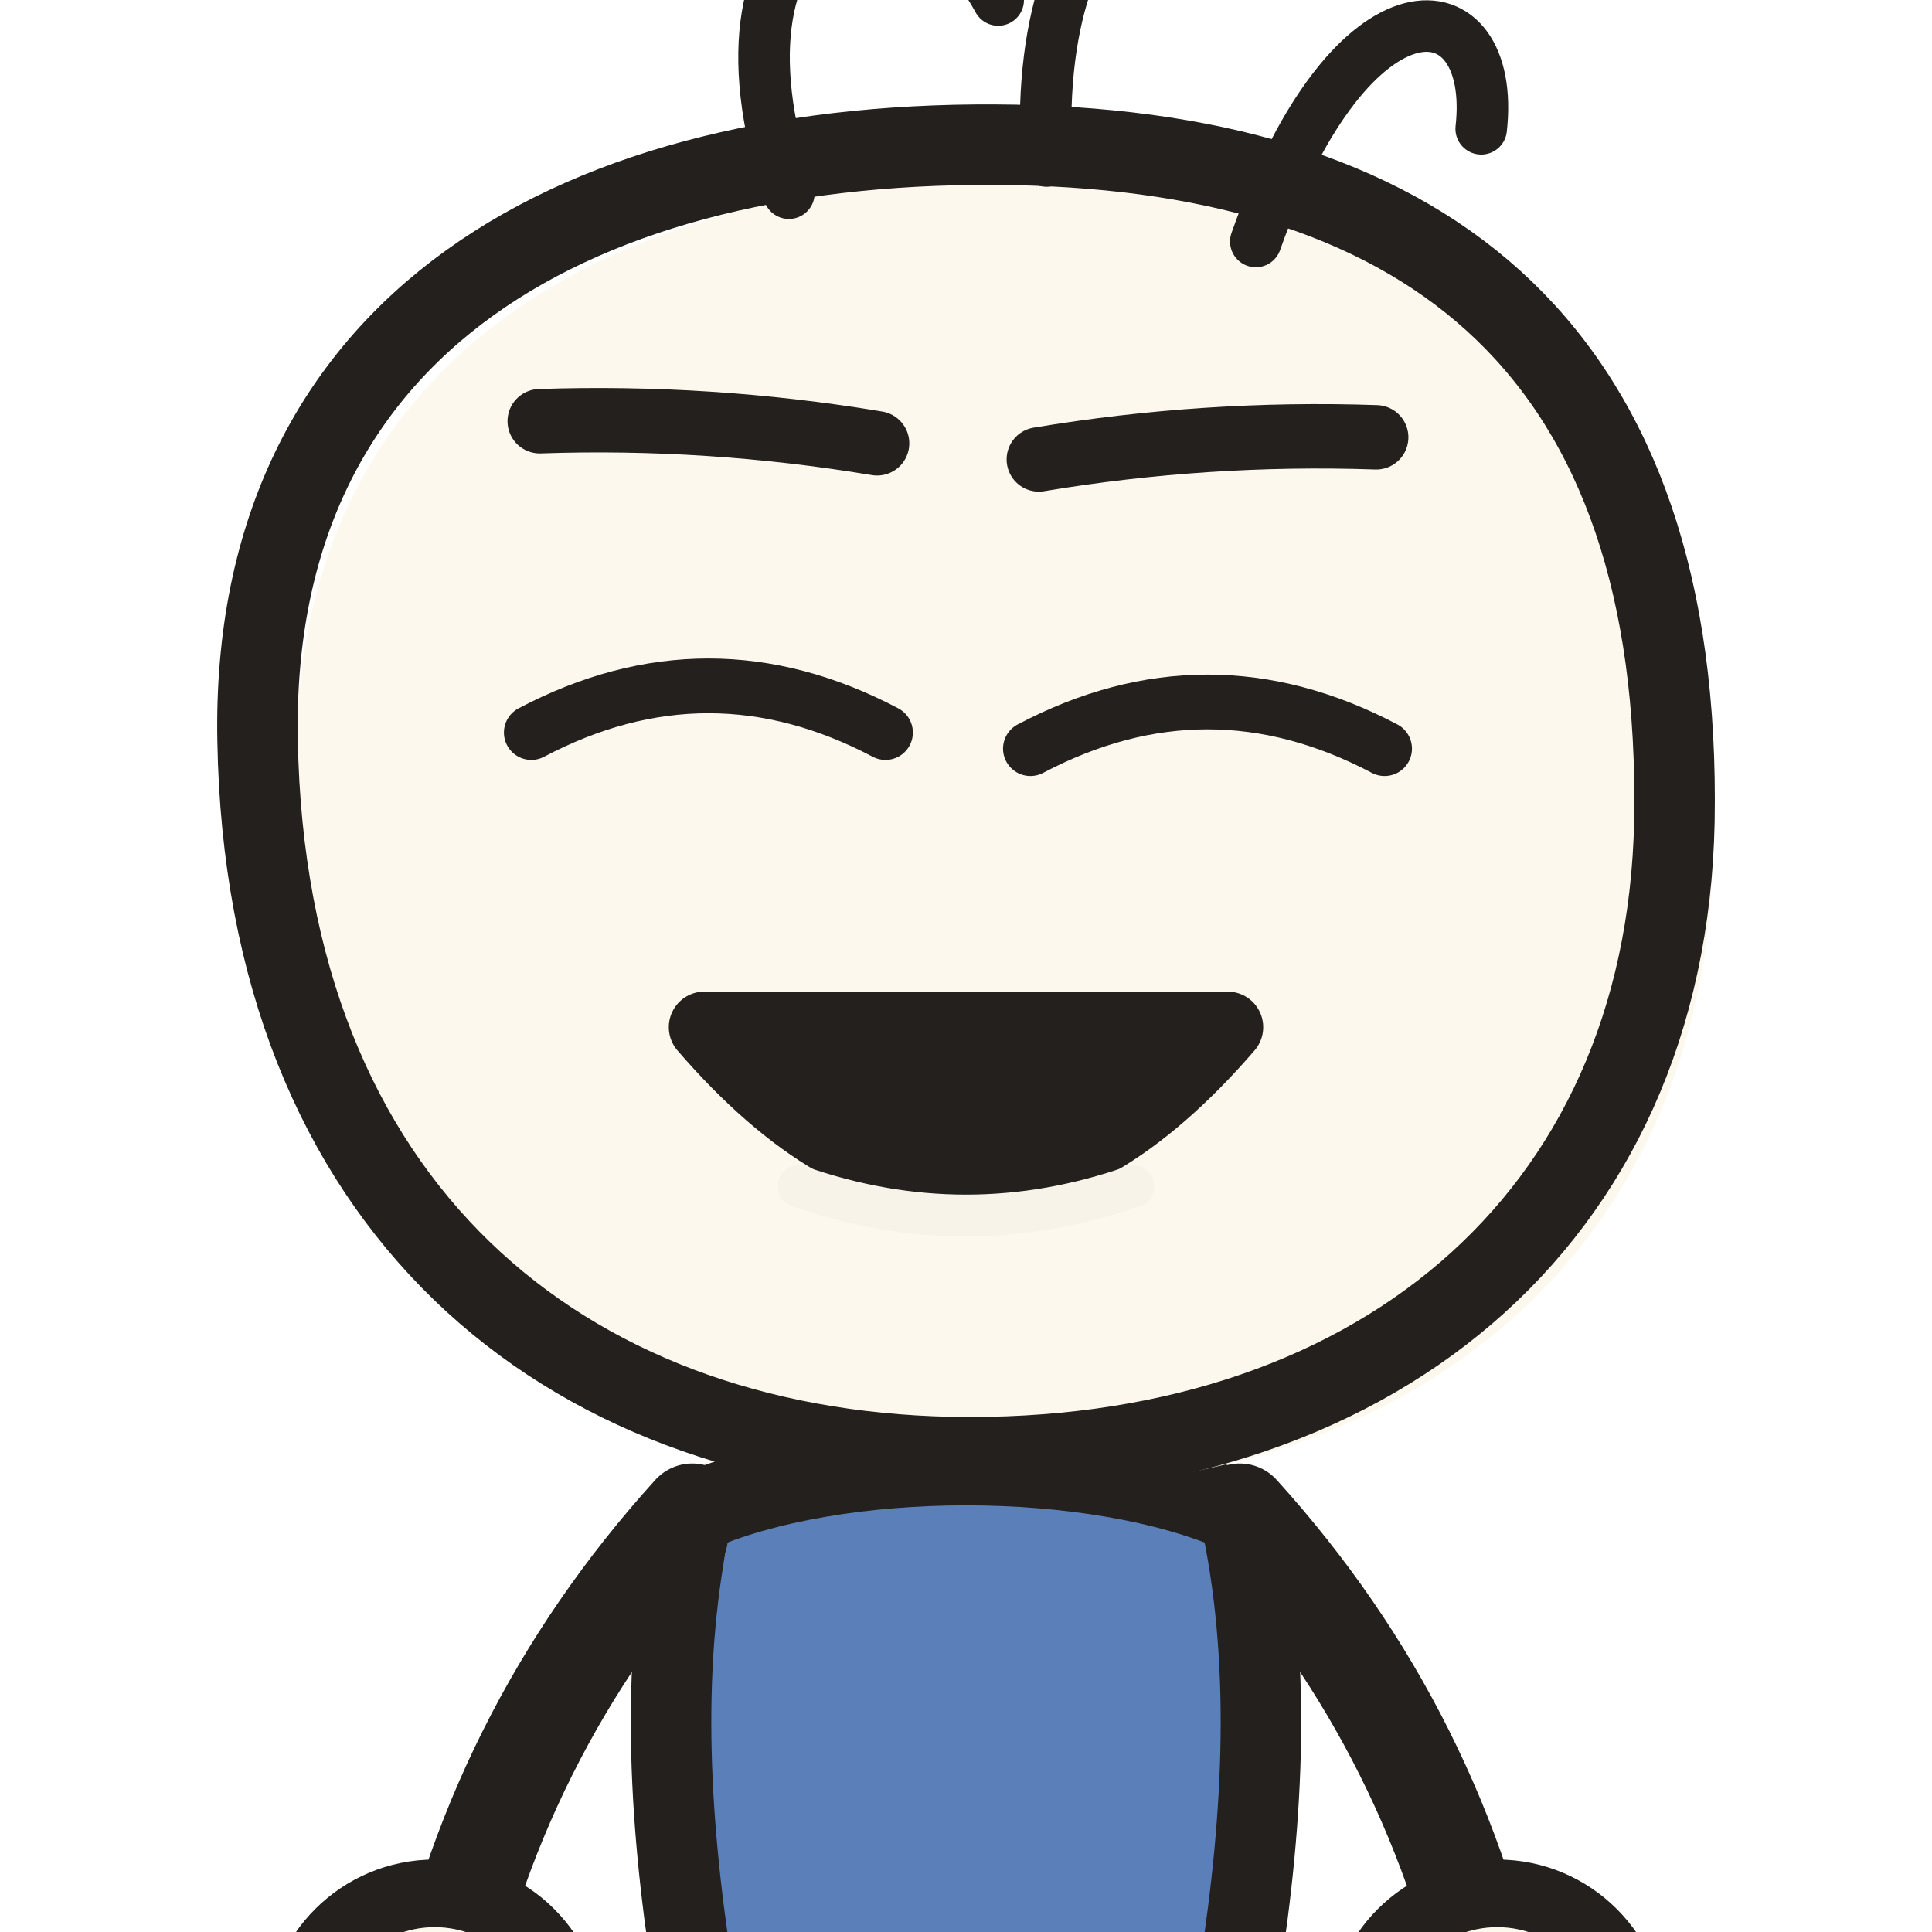
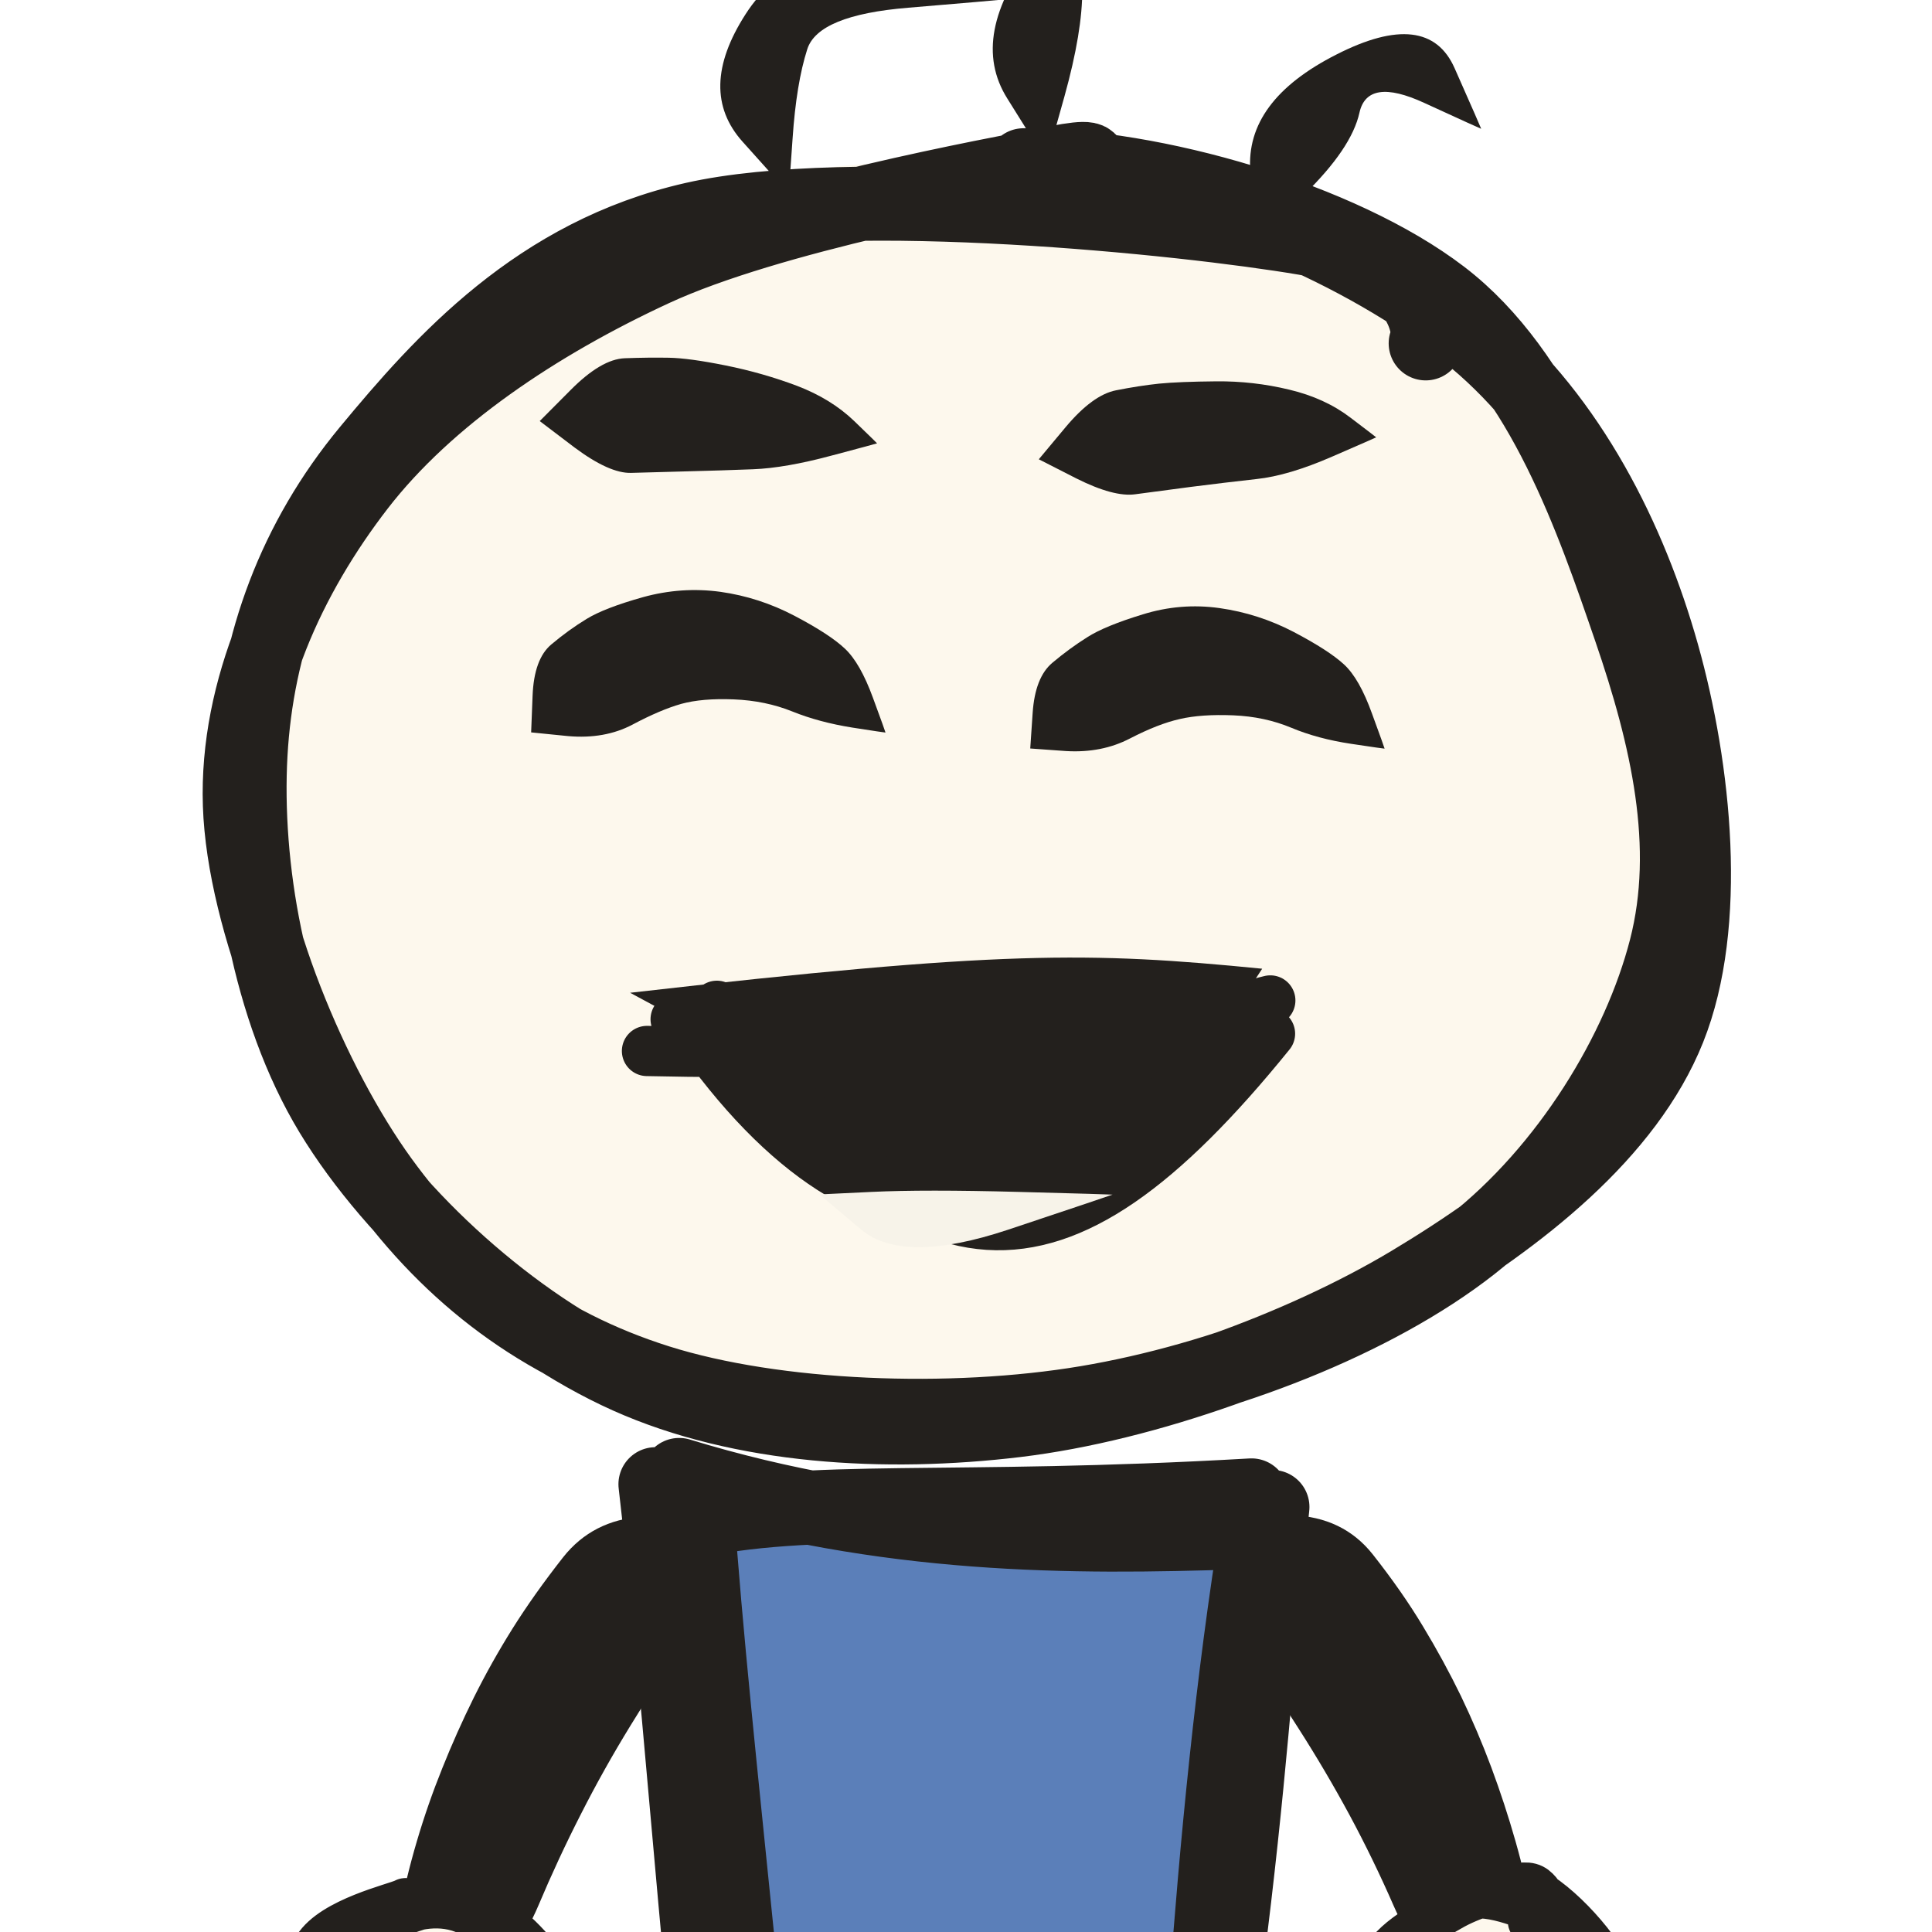
<svg xmlns="http://www.w3.org/2000/svg" width="120" height="120" viewBox="-60 -150 120 120">
-   <g transform="translate(0 0) scale(1 1) rotate(0)" opacity="1">
+   <g transform="translate(0.00 0.00) scale(1 1) rotate(0)" opacity="1">
    <g transform="translate(0 0)">
      <g transform="rotate(0) scale(1 1)">
-         <path d="M -10.00 0.00 Q -13.49 17.83 -13.00 36.00" stroke="#23201D" stroke-width="6.2" stroke-linecap="round" stroke-linejoin="round" fill="none" />
-         <path d="M 10.00 0.00 Q 13.49 17.83 13.00 36.00" stroke="#23201D" stroke-width="6.2" stroke-linecap="round" stroke-linejoin="round" fill="none" />
-         <ellipse cx="-17" cy="39.5" rx="11.5" ry="6.4" fill="#23201D" stroke="#23201D" stroke-width="2" paint-order="stroke" />
-         <ellipse cx="17" cy="39.5" rx="11.5" ry="6.4" fill="#23201D" stroke="#23201D" stroke-width="2" paint-order="stroke" />
-         <path d="M -17.00 -56.00 Q -29.47 -42.24 -33.00 -24.00" stroke="#23201D" stroke-width="6.2" stroke-linecap="round" stroke-linejoin="round" fill="none" />
-         <path d="M 17.00 -56.00 Q 29.47 -42.24 33.00 -24.00" stroke="#23201D" stroke-width="6.2" stroke-linecap="round" stroke-linejoin="round" fill="none" />
-         <circle cx="-33" cy="-24" r="8.4" fill="#FDF8ED" stroke="#23201D" stroke-width="4.2" />
-         <circle cx="33" cy="-24" r="8.4" fill="#FDF8ED" stroke="#23201D" stroke-width="4.2" />
-         <path d="M -17 -56 C -21 -38 -15 -17 -11 0 C -3.5 2.5 4 2.5 11 0 C 15 -17 21 -38 17 -56 C 8 -60 -8 -60 -17 -56 Z" fill="#5B7FB9" transform="translate(2.2 1.8)" />
-         <path d="M -17 -56 C -21 -38 -15 -17 -11 0 C -3.5 2.5 4 2.5 11 0 C 15 -17 21 -38 17 -56 C 8 -60 -8 -60 -17 -56 Z" fill="none" stroke="#23201D" stroke-width="5" stroke-linejoin="round" />
+         <path d="M -9.99 0.00 Q -9.99 0.00 -8.13 2.46 Q -6.26 4.92 -6.58 7.61 Q -6.89 10.30 -7.26 13.64 Q -7.63 16.99 -8.08 20.26 Q -8.53 23.53 -8.86 26.83 Q -9.19 30.12 -11.09 33.06 Q -12.99 36.00 -13.00 36.00 Q -13.00 36.00 -13.00 36.00 Q -13.01 36.00 -14.82 34.16 Q -16.64 32.32 -16.82 30.00 Q -17.00 27.68 -17.07 25.36 Q -17.14 23.03 -17.16 20.71 Q -17.17 18.38 -17.03 16.04 Q -16.89 13.71 -16.57 11.32 Q -16.24 8.94 -15.71 6.15 Q -15.18 3.36 -12.60 1.68 Z" fill="#23201D" />
+         <path d="M 10.01 -0.00 Q 10.01 -0.00 12.68 1.66 Q 15.34 3.33 15.87 6.12 Q 16.39 8.92 16.67 11.31 Q 16.95 13.70 17.10 16.04 Q 17.25 18.37 17.31 20.70 Q 17.37 23.02 17.31 25.35 Q 17.24 27.67 17.01 30.00 Q 16.78 32.32 14.89 34.16 Q 13.01 36.00 13.00 36.00 Q 13.00 36.00 13.00 36.00 Q 12.99 36.00 10.99 33.06 Q 8.99 30.13 8.65 26.83 Q 8.31 23.54 7.95 20.27 Q 7.59 16.99 7.17 13.65 Q 6.75 10.32 6.42 7.63 Q 6.10 4.94 8.05 2.47 Z" fill="#23201D" />
+         <g transform="translate(-17 39.5)">
+           <g transform="translate(0 0) rotate(0) scale(1 1)" opacity="1">
+             <g>
+               <path d="M-1.871 -6.049 C0.154 -6.274, 2.747 -5.75, 4.774 -4.996 C6.802 -4.242, 9.442 -2.614, 10.294 -1.524 C11.145 -0.433, 10.824 0.526, 9.883 1.549 C8.942 2.572, 6.638 3.814, 4.646 4.615 C2.654 5.416, 0.15 6.541, -2.07 6.355 C-4.289 6.168, -7.223 4.462, -8.668 3.497 C-10.113 2.532, -10.819 1.824, -10.739 0.565 C-10.66 -0.694, -9.644 -3.1, -8.19 -4.058 C-6.735 -5.016, -3.225 -4.922, -2.013 -5.182 C-0.801 -5.442, -0.952 -5.506, -0.916 -5.617 M1.508 -6.573 C3.427 -6.486, 5.606 -4.54, 7.27 -3.602 C8.934 -2.665, 11.293 -2.078, 11.494 -0.949 C11.695 0.18, 10.28 2.089, 8.477 3.174 C6.675 4.259, 2.975 5.099, 0.678 5.562 C-1.619 6.025, -3.371 6.726, -5.306 5.95 C-7.241 5.174, -10.195 2.383, -10.933 0.905 C-11.671 -0.573, -10.653 -2.037, -9.734 -2.918 C-8.815 -3.799, -7.293 -3.899, -5.42 -4.383 C-3.547 -4.867, 0.288 -5.661, 1.502 -5.82 C2.717 -5.979, 1.984 -5.586, 1.868 -5.336" stroke="none" stroke-width="0" fill="#23201D" stroke-linecap="round" stroke-linejoin="round" />
+               <path d="M2.934 -6.197 C5.155 -6.003, 8.124 -4.52, 9.512 -3.301 C10.9 -2.082, 11.67 -0.113, 11.261 1.115 C10.852 2.343, 8.853 3.202, 7.056 4.067 C5.258 4.932, 2.653 6.236, 0.475 6.307 C-1.703 6.377, -4.285 5.242, -6.013 4.491 C-7.741 3.741, -9.299 2.938, -9.894 1.803 C-10.49 0.668, -10.564 -1.116, -9.584 -2.321 C-8.603 -3.526, -6.461 -4.873, -4.013 -5.429 C-1.566 -5.985, 3.608 -5.753, 5.102 -5.658 C6.596 -5.564, 5.168 -5.086, 4.949 -4.86 M0.793 -4.882 C2.96 -4.871, 4.656 -5.363, 6.42 -4.502 C8.184 -3.64, 11.085 -1.111, 11.376 0.285 C11.666 1.682, 9.46 2.901, 8.163 3.877 C6.867 4.853, 5.609 5.841, 3.597 6.142 C1.585 6.443, -1.789 6.335, -3.909 5.683 C-6.03 5.032, -7.886 3.26, -9.125 2.232 C-10.364 1.203, -11.974 0.547, -11.345 -0.488 C-10.717 -1.524, -7.286 -2.958, -5.354 -3.981 C-3.422 -5.004, -0.644 -6.275, 0.245 -6.625 C1.133 -6.975, -0.08 -6.454, -0.023 -6.08" stroke="#23201D" stroke-width="2" fill="none" stroke-linecap="round" stroke-linejoin="round" />
+             </g>
+           </g>
+         </g>
+         <g transform="translate(17 39.5)">
+           <g transform="translate(0 0) rotate(0) scale(1 1)" opacity="1">
+             <g>
+               <path d="M2.54 -6.323 C4.625 -6.175, 7.072 -4.864, 8.467 -3.758 C9.861 -2.651, 11.079 -1.031, 10.905 0.317 C10.731 1.665, 8.936 3.528, 7.423 4.33 C5.911 5.132, 4.063 4.931, 1.83 5.13 C-0.402 5.329, -4.014 6.077, -5.973 5.525 C-7.931 4.972, -9.21 3.18, -9.919 1.813 C-10.629 0.447, -11.17 -1.449, -10.229 -2.675 C-9.289 -3.902, -6.551 -5.169, -4.276 -5.548 C-2.001 -5.927, 2.09 -4.922, 3.421 -4.949 C4.752 -4.975, 3.75 -5.696, 3.71 -5.708 M-3.406 -5.797 C-1.36 -6.203, 2.475 -6.377, 4.531 -6.011 C6.588 -5.646, 8.058 -4.895, 8.931 -3.605 C9.804 -2.315, 10.321 0.401, 9.772 1.729 C9.223 3.057, 7.292 3.553, 5.635 4.364 C3.979 5.176, 1.956 6.477, -0.167 6.6 C-2.29 6.722, -5.315 6.205, -7.101 5.097 C-8.886 3.989, -10.48 1.325, -10.881 -0.047 C-11.283 -1.419, -10.94 -2.169, -9.512 -3.135 C-8.083 -4.101, -3.342 -5.516, -2.312 -5.842 C-1.283 -6.168, -3.263 -5.084, -3.334 -5.091" stroke="none" stroke-width="0" fill="#23201D" stroke-linecap="round" stroke-linejoin="round" />
+               <path d="M-0.812 -5.284 C1.408 -5.386, 4.32 -5.223, 6.095 -4.635 C7.871 -4.046, 9.298 -2.859, 9.843 -1.754 C10.389 -0.649, 10.372 0.869, 9.368 1.997 C8.365 3.125, 5.9 4.337, 3.824 5.016 C1.748 5.694, -1.092 6.362, -3.087 6.068 C-5.082 5.773, -7.01 4.36, -8.145 3.249 C-9.28 2.138, -10.109 0.65, -9.897 -0.6 C-9.685 -1.851, -8.487 -3.283, -6.874 -4.254 C-5.261 -5.225, -1.266 -6.088, -0.218 -6.423 C0.831 -6.759, -0.628 -6.561, -0.585 -6.268 M-1.819 -5.401 C0.28 -5.745, 3.99 -6.384, 5.817 -5.776 C7.645 -5.167, 8.596 -3.188, 9.146 -1.747 C9.697 -0.307, 9.994 1.852, 9.118 2.868 C8.242 3.884, 5.956 3.72, 3.892 4.347 C1.828 4.974, -1.358 6.781, -3.266 6.63 C-5.173 6.479, -6.285 4.583, -7.553 3.439 C-8.821 2.296, -11.012 1.178, -10.874 -0.23 C-10.735 -1.638, -8.201 -4.213, -6.722 -5.009 C-5.244 -5.804, -3.029 -4.863, -2.003 -5.002 C-0.976 -5.141, -0.58 -5.817, -0.563 -5.843" stroke="#23201D" stroke-width="2" fill="none" stroke-linecap="round" stroke-linejoin="round" />
+             </g>
+           </g>
+         </g>
+         <path d="M -16.99 -55.99 Q -16.99 -55.99 -16.59 -52.92 Q -16.19 -49.84 -17.69 -47.69 Q -19.18 -45.53 -20.84 -42.82 Q -22.51 -40.10 -23.92 -37.32 Q -25.34 -34.54 -26.57 -31.62 Q -27.81 -28.69 -30.40 -26.34 Q -32.99 -24.00 -33.00 -24.00 Q -33.00 -24.00 -33.00 -24.00 Q -33.01 -24.00 -34.35 -26.29 Q -35.70 -28.57 -35.24 -30.95 Q -34.79 -33.33 -34.11 -35.63 Q -33.43 -37.94 -32.53 -40.17 Q -31.64 -42.40 -30.57 -44.56 Q -29.49 -46.73 -28.17 -48.84 Q -26.84 -50.96 -25.02 -53.28 Q -23.19 -55.59 -20.10 -55.80 Z" fill="#23201D" />
+         <path d="M 17.01 -56.01 Q 17.01 -56.01 20.22 -55.89 Q 23.42 -55.78 25.26 -53.46 Q 27.09 -51.14 28.38 -48.99 Q 29.68 -46.84 30.74 -44.66 Q 31.79 -42.47 32.63 -40.22 Q 33.47 -37.96 34.13 -35.64 Q 34.79 -33.33 35.21 -30.94 Q 35.63 -28.56 34.32 -26.28 Q 33.01 -24.00 33.00 -24.00 Q 33.00 -24.00 33.00 -24.00 Q 32.99 -24.00 30.42 -26.35 Q 27.84 -28.70 26.57 -31.61 Q 25.30 -34.52 23.82 -37.27 Q 22.34 -40.01 20.63 -42.68 Q 18.93 -45.35 17.45 -47.50 Q 15.96 -49.66 16.48 -52.82 Z" fill="#23201D" />
+         <g transform="translate(-33 -24)">
+           <g transform="translate(0 0) rotate(0) scale(1 1)" opacity="1">
+             <g>
+               <path d="M-1.451 -7.161 C0.293 -7.141, 3.345 -6.705, 4.767 -5.869 C6.189 -5.033, 6.553 -3.694, 7.079 -2.142 C7.605 -0.591, 8.6 1.787, 7.921 3.44 C7.242 5.092, 4.736 6.926, 3.006 7.773 C1.277 8.619, -0.924 9.089, -2.455 8.518 C-3.985 7.948, -5.241 5.944, -6.176 4.35 C-7.111 2.755, -8.3 0.62, -8.067 -1.048 C-7.835 -2.716, -6.094 -4.466, -4.78 -5.659 C-3.466 -6.851, -1.013 -7.913, -0.184 -8.202 C0.645 -8.491, 0.136 -7.701, 0.194 -7.392 M3.922 -7.048 C5.272 -6.421, 5.913 -5.584, 6.502 -4.071 C7.091 -2.557, 7.831 0.071, 7.456 2.033 C7.08 3.995, 5.664 6.897, 4.247 7.702 C2.83 8.508, 0.664 7.212, -1.048 6.865 C-2.759 6.517, -4.756 6.795, -6.023 5.618 C-7.289 4.442, -8.558 1.355, -8.646 -0.193 C-8.733 -1.741, -7.576 -2.374, -6.547 -3.67 C-5.518 -4.967, -4.104 -7.192, -2.472 -7.974 C-0.839 -8.756, 2.494 -8.725, 3.248 -8.363 C4.001 -8.002, 2.01 -5.94, 2.049 -5.805" stroke="none" stroke-width="0" fill="#FDF8ED" stroke-linecap="round" stroke-linejoin="round" />
+               <path d="M1.307 -7.877 C2.975 -7.711, 4.788 -6.315, 6.028 -4.871 C7.267 -3.427, 8.854 -0.885, 8.745 0.789 C8.636 2.462, 6.661 3.966, 5.374 5.17 C4.087 6.374, 2.702 7.716, 1.025 8.01 C-0.653 8.305, -3.374 7.796, -4.689 6.937 C-6.004 6.078, -6.453 4.605, -6.865 2.857 C-7.278 1.11, -7.552 -2.049, -7.165 -3.55 C-6.777 -5.051, -6.148 -5.354, -4.54 -6.15 C-2.933 -6.946, 1.082 -8.309, 2.48 -8.325 C3.878 -8.342, 3.975 -6.525, 3.849 -6.249 M-2.922 -6.849 C-1.664 -7.479, 0.089 -7.962, 1.777 -7.319 C3.465 -6.675, 6.1 -4.518, 7.206 -2.988 C8.313 -1.458, 8.716 0.239, 8.417 1.86 C8.118 3.48, 6.856 5.674, 5.412 6.733 C3.968 7.793, 1.59 8.464, -0.245 8.218 C-2.08 7.971, -4.251 6.218, -5.598 5.256 C-6.944 4.293, -8.021 4.159, -8.322 2.445 C-8.623 0.731, -8.473 -3.301, -7.403 -5.027 C-6.332 -6.753, -2.493 -7.625, -1.9 -7.913 C-1.308 -8.201, -3.946 -6.823, -3.848 -6.757" stroke="#23201D" stroke-width="2.8" fill="none" stroke-linecap="round" stroke-linejoin="round" />
+             </g>
+           </g>
+         </g>
+         <g transform="translate(33 -24)">
+           <g transform="translate(0 0) rotate(0) scale(1 1)" opacity="1">
+             <g>
+               <path d="M1.691 -7.355 C3.081 -7.17, 3.851 -6.303, 4.851 -4.989 C5.852 -3.676, 7.597 -0.991, 7.694 0.524 C7.791 2.038, 6.392 2.947, 5.434 4.097 C4.476 5.248, 3.565 6.833, 1.945 7.429 C0.325 8.024, -2.662 8.308, -4.284 7.67 C-5.906 7.032, -7.283 5.311, -7.786 3.598 C-8.289 1.885, -7.936 -0.993, -7.304 -2.608 C-6.671 -4.223, -5.643 -5.345, -3.99 -6.092 C-2.338 -6.839, 1.41 -7.082, 2.609 -7.091 C3.809 -7.099, 3.208 -6.175, 3.206 -6.142 M0.266 -7.217 C1.947 -7.55, 4.662 -7.521, 5.707 -6.38 C6.752 -5.24, 6.364 -2.103, 6.536 -0.373 C6.709 1.357, 7.643 2.83, 6.744 3.998 C5.845 5.165, 2.767 5.917, 1.144 6.631 C-0.478 7.345, -1.89 8.672, -2.991 8.282 C-4.092 7.892, -4.525 5.812, -5.461 4.29 C-6.398 2.769, -8.783 0.976, -8.61 -0.847 C-8.438 -2.67, -6.068 -5.354, -4.426 -6.65 C-2.784 -7.945, 0.353 -8.39, 1.242 -8.619 C2.131 -8.848, 0.978 -8.107, 0.909 -8.024" stroke="none" stroke-width="0" fill="#FDF8ED" stroke-linecap="round" stroke-linejoin="round" />
+               <path d="M2.056 -6.641 C3.332 -6.301, 4.759 -5.171, 5.788 -3.749 C6.817 -2.328, 8.4 0.333, 8.229 1.885 C8.058 3.437, 6.044 4.465, 4.763 5.563 C3.482 6.662, 1.953 8.35, 0.545 8.477 C-0.863 8.603, -2.509 7.314, -3.684 6.321 C-4.86 5.328, -6.092 4.032, -6.507 2.518 C-6.923 1.004, -6.879 -1.007, -6.179 -2.764 C-5.479 -4.521, -3.842 -7.304, -2.307 -8.026 C-0.772 -8.748, 1.846 -7.51, 3.031 -7.093 C4.216 -6.677, 4.614 -5.617, 4.803 -5.527 M1.55 -8.884 C3.4 -8.285, 6.135 -5.303, 6.962 -3.508 C7.789 -1.712, 6.815 0.509, 6.511 1.89 C6.208 3.27, 6.285 3.633, 5.139 4.774 C3.992 5.914, 1.39 8.406, -0.367 8.733 C-2.124 9.06, -4.393 7.922, -5.403 6.734 C-6.413 5.545, -6.129 3.389, -6.428 1.601 C-6.727 -0.188, -7.777 -2.494, -7.197 -3.999 C-6.618 -5.503, -4.325 -6.619, -2.949 -7.426 C-1.573 -8.234, 0.139 -8.664, 1.061 -8.844 C1.982 -9.023, 2.249 -8.882, 2.578 -8.5" stroke="#23201D" stroke-width="2.8" fill="none" stroke-linecap="round" stroke-linejoin="round" />
+             </g>
+           </g>
+         </g>
+         <g transform="translate(0 0) rotate(0) scale(1 1)" opacity="1">
+           <g>
+             <path d="M-15.862 -55.074 L17.925 -58.06 L12.271 -0.249 L-12.695 3.481" stroke="none" stroke-width="0" fill="#5B7FB9" stroke-linecap="round" stroke-linejoin="round" />
+             <path d="M-17.817 -58.387 C-4.888 -54.429, 6.668 -54.493, 16.843 -54.823 M-17.33 -55.421 C-9.846 -57.15, -0.995 -56.035, 17.734 -57.117 M19.032 -56.398 C17.609 -43.548, 17.065 -24.502, 10.296 3.56 M18.134 -55.411 C14.957 -35.87, 14.279 -15.091, 13.053 2.378 M12.21 3.449 C4.326 1.884, -3.742 3.843, -13.045 0.159 M13.227 1.932 C3.16 2.087, -6.416 1.103, -11.667 2.841 M-12.666 3.082 C-16.113 -17.574, -17.151 -39.244, -19.288 -57.812 M-11.713 1.506 C-12.653 -19.035, -15.664 -40.78, -16.734 -56.564" stroke="#23201D" stroke-width="4.6" fill="none" stroke-linecap="round" stroke-linejoin="round" />
+           </g>
+         </g>
        <g transform="translate(0 -100) rotate(0)">
-           <path d="M -44 -4 C -44.5 -30 -24 -41.5 3 -41 C 29 -40.5 44.5 -28 44 1 C 43.5 26 25 41 -1 40.5 C -25 40 -43.5 25 -44 -4 Z" fill="#FDF8ED" transform="translate(2.4 2)" />
-           <path d="M -44 -4 C -44.5 -30 -24 -41.5 3 -41 C 29 -40.5 44.5 -28 44 1 C 43.5 26 25 41 -1 40.5 C -25 40 -43.5 25 -44 -4 Z" fill="none" stroke="#23201D" stroke-width="5" stroke-linejoin="round" />
-           <path d="M -11 -38 C -17 -56 -4 -61 2 -50" stroke="#23201D" stroke-width="3.2" stroke-linecap="round" stroke-linejoin="round" fill="none" />
-           <path d="M 5 -40 C 4 -59 16 -62 18 -52" stroke="#23201D" stroke-width="3.2" stroke-linecap="round" stroke-linejoin="round" fill="none" />
-           <path d="M 18 -35 C 24 -52 33 -51 32 -42" stroke="#23201D" stroke-width="3.2" stroke-linecap="round" stroke-linejoin="round" fill="none" />
-           <path d="M -27 -4.5 Q -16 -10.3 -5 -4.5" stroke="#23201D" stroke-width="3.4" stroke-linecap="round" stroke-linejoin="round" fill="none" />
-           <path d="M 4 -3.5 Q 15 -9.3 26 -3.5" stroke="#23201D" stroke-width="3.4" stroke-linecap="round" stroke-linejoin="round" fill="none" />
+           <g transform="translate(0 0) rotate(0) scale(1 1)" opacity="1">
+             <g>
+               <path d="M16.296 -35.816 C23.712 -33.99, 31.523 -28.673, 36.266 -23.391 C41.008 -18.108, 44.017 -11.103, 44.751 -4.121 C45.485 2.86, 44.312 12.009, 40.669 18.498 C37.025 24.986, 30.152 31.431, 22.89 34.811 C15.628 38.191, 5.418 39.387, -2.903 38.777 C-11.224 38.167, -20.361 35.417, -27.036 31.151 C-33.711 26.884, -40.22 19.662, -42.955 13.176 C-45.691 6.689, -45.341 -1.119, -43.45 -7.766 C-41.559 -14.414, -37.179 -21.855, -31.608 -26.707 C-26.037 -31.56, -19.02 -35.758, -10.024 -36.883 C-1.029 -38.008, 16.047 -34.605, 22.364 -33.456 C28.68 -32.306, 28.211 -30.574, 27.876 -29.983 M-12.004 -38.885 C-4.718 -41.081, 7.696 -39.266, 15.384 -36.962 C23.072 -34.659, 29.139 -30.39, 34.125 -25.067 C39.112 -19.743, 44.092 -11.946, 45.304 -5.024 C46.515 1.898, 44.93 10.005, 41.396 16.466 C37.862 22.927, 31.444 29.946, 24.102 33.743 C16.76 37.539, 5.5 39.431, -2.659 39.246 C-10.818 39.061, -18.331 36.467, -24.851 32.633 C-31.37 28.799, -38.501 22.564, -41.777 16.239 C-45.052 9.914, -45.654 1.515, -44.505 -5.315 C-43.356 -12.146, -40.196 -19.362, -34.885 -24.745 C-29.573 -30.128, -16.249 -35.34, -12.635 -37.612 C-9.021 -39.883, -13.354 -38.782, -13.202 -38.372" stroke="none" stroke-width="0" fill="#FDF8ED" stroke-linecap="round" stroke-linejoin="round" />
+               <path d="M7.746 -39.144 C15.494 -38.515, 25.692 -33.878, 31.609 -28.913 C37.526 -23.949, 41.243 -16.493, 43.249 -9.358 C45.255 -2.223, 46.25 7.392, 43.645 13.895 C41.041 20.398, 34.381 25.606, 27.625 29.66 C20.869 33.713, 11.214 37.241, 3.109 38.215 C-4.995 39.19, -13.911 38.682, -21.001 35.504 C-28.09 32.327, -35.521 25.595, -39.427 19.151 C-43.334 12.707, -44.827 3.7, -44.441 -3.161 C-44.055 -10.021, -41.701 -16.473, -37.113 -22.012 C-32.525 -27.551, -26.609 -34.193, -16.915 -36.392 C-7.222 -38.591, 13.468 -36.494, 21.046 -35.208 C28.624 -33.921, 29.003 -29.166, 28.553 -28.673 M3.577 -39.735 C11.614 -39.77, 23.264 -36.405, 29.543 -31.607 C35.823 -26.809, 38.931 -17.703, 41.252 -10.947 C43.574 -4.191, 45.115 2.547, 43.472 8.928 C41.828 15.309, 37.386 22.639, 31.391 27.339 C25.396 32.038, 15.919 35.711, 7.499 37.124 C-0.92 38.538, -11.825 38.124, -19.126 35.82 C-26.428 33.515, -31.98 29.269, -36.309 23.299 C-40.638 17.328, -44.862 7.182, -45.1 -0.004 C-45.338 -7.19, -42.019 -14.275, -37.737 -19.819 C-33.454 -25.362, -26.634 -29.917, -19.405 -33.264 C-12.176 -36.612, 1.423 -39.081, 5.64 -39.902 C9.857 -40.723, 6.297 -39.102, 5.898 -38.191" stroke="#23201D" stroke-width="4.6" fill="none" stroke-linecap="round" stroke-linejoin="round" />
+             </g>
+           </g>
+           <path d="M -11.01 -38.00 Q -11.01 -38.00 -13.87 -41.19 Q -16.74 -44.38 -13.69 -49.12 Q -10.65 -53.87 -4.32 -51.94 Q 2.00 -50.01 2.00 -50.00 Q 2.00 -50.00 2.00 -50.00 Q 2.00 -49.99 -3.59 -49.52 Q -9.19 -49.06 -9.86 -46.94 Q -10.54 -44.82 -10.77 -41.41 Z" fill="#23201D" />
+           <path d="M 4.99 -40.00 Q 4.99 -40.00 2.56 -43.89 Q 0.12 -47.78 4.31 -53.17 Q 8.50 -58.55 13.25 -55.28 Q 18.00 -52.01 18.00 -52.00 Q 18.00 -52.00 18.00 -52.00 Q 18.00 -51.99 12.60 -52.61 Q 7.20 -53.24 7.22 -50.65 Q 7.24 -48.06 6.12 -44.03 Z" fill="#23201D" />
+           <path d="M 17.99 -35.00 Q 17.99 -35.00 17.66 -39.37 Q 17.33 -43.74 23.02 -46.62 Q 28.70 -49.51 30.35 -45.76 Q 32.01 -42.01 32.00 -42.00 Q 32.00 -42.00 32.00 -42.00 Q 31.99 -41.99 28.46 -43.61 Q 24.94 -45.23 24.44 -43.01 Q 23.95 -40.78 20.98 -37.89 Z" fill="#23201D" />
+           <g transform="translate(-16 -6)">
+             <path d="M -11.01 1.49 Q -11.01 1.49 -10.92 -0.79 Q -10.83 -3.07 -9.76 -3.97 Q -8.68 -4.88 -7.56 -5.56 Q -6.45 -6.24 -4.06 -6.91 Q -1.67 -7.57 0.75 -7.24 Q 3.16 -6.90 5.35 -5.75 Q 7.54 -4.60 8.48 -3.71 Q 9.43 -2.82 10.22 -0.66 Q 11.01 1.49 11.00 1.50 Q 11.00 1.50 11.00 1.50 Q 10.99 1.51 8.93 1.19 Q 6.87 0.86 5.21 0.19 Q 3.55 -0.48 1.58 -0.56 Q -0.38 -0.64 -1.69 -0.28 Q -2.99 0.09 -4.72 1.01 Q -6.45 1.92 -8.72 1.72 Z" fill="#23201D" />
+           </g>
+           <g transform="translate(15 -5)">
+             <path d="M -11.01 1.49 Q -11.01 1.49 -10.86 -0.72 Q -10.71 -2.93 -9.64 -3.83 Q -8.57 -4.73 -7.47 -5.42 Q -6.38 -6.12 -4.02 -6.84 Q -1.67 -7.57 0.75 -7.23 Q 3.16 -6.89 5.35 -5.75 Q 7.54 -4.60 8.49 -3.72 Q 9.44 -2.84 10.22 -0.67 Q 11.01 1.49 11.00 1.50 Q 11.00 1.50 11.00 1.50 Q 10.99 1.51 8.92 1.20 Q 6.85 0.89 5.20 0.20 Q 3.55 -0.49 1.59 -0.57 Q -0.38 -0.65 -1.72 -0.34 Q -3.06 -0.04 -4.82 0.87 Q -6.57 1.78 -8.78 1.65 Z" fill="#23201D" />
+           </g>
          <g transform="translate(-16 -23.15) rotate(3.75)">
-             <path d="M -10.5 0 Q 0 -1.05 10.5 0" stroke="#23201D" stroke-width="4" stroke-linecap="round" stroke-linejoin="round" fill="none" />
+             <path d="M -10.50 -0.01 Q -10.50 -0.01 -8.72 -2.05 Q -6.94 -4.10 -5.48 -4.25 Q -4.01 -4.40 -2.75 -4.46 Q -1.50 -4.52 0.81 -4.21 Q 3.12 -3.90 5.30 -3.24 Q 7.47 -2.57 8.99 -1.29 Q 10.50 -0.01 10.50 -0.00 Q 10.50 0.00 10.50 0.00 Q 10.50 0.01 7.71 0.95 Q 4.92 1.90 2.92 2.11 Q 0.91 2.32 -1.19 2.51 Q -3.29 2.70 -4.62 2.83 Q -5.96 2.96 -8.23 1.49 Z" fill="#23201D" />
          </g>
          <g transform="translate(15 -22.15) rotate(-3.75)">
-             <path d="M -10.5 0 Q 0 -1.05 10.5 0" stroke="#23201D" stroke-width="4" stroke-linecap="round" stroke-linejoin="round" fill="none" />
+             <path d="M -10.50 -0.01 Q -10.50 -0.01 -8.70 -1.90 Q -6.90 -3.78 -5.44 -3.97 Q -3.99 -4.16 -2.74 -4.21 Q -1.48 -4.25 0.82 -4.12 Q 3.12 -3.99 5.30 -3.31 Q 7.48 -2.64 8.99 -1.32 Q 10.50 -0.01 10.50 -0.00 Q 10.50 0.00 10.50 0.00 Q 10.50 0.01 7.71 1.01 Q 4.91 2.02 2.91 2.10 Q 0.91 2.19 -1.20 2.32 Q -3.32 2.46 -4.66 2.55 Q -6.00 2.65 -8.25 1.33 Z" fill="#23201D" />
          </g>
          <g transform="translate(0 19) scale(1.3)">
-             <path d="M -12.5 -4 Q 0 10.5 12.5 -4 Z" fill="#23201D" stroke="#23201D" stroke-width="3.4" stroke-linejoin="round" />
-             <path d="M -8 3.6 Q 0 6.4 8 3.6" stroke="#F7F3E9" stroke-width="2" stroke-linecap="round" stroke-linejoin="round" fill="none" />
+             <g transform="translate(0 0) rotate(0) scale(1 1)" opacity="1">
+               <g>
+                 <path d="M-13 -4 C-6.924 4.719, 4.47 8.346, 14.151 -6.793 C5.859 -7.61, 1.73 -7.673, -16.048 -5.644" stroke="none" stroke-width="0" fill="#23201D" stroke-linecap="round" stroke-linejoin="round" />
+                 <path d="M-13 -4 C-4.194 8.709, 4.449 5.888, 11.534 -2.771 M-11.903 -5.022 C-2.22 8.302, 4.16 9.114, 14.525 -3.689 M14.539 -5.277 C6.203 -3.096, -4.997 -2.639, -15.242 -2.863 M12.841 -3.072 C7.172 -4.834, 2.661 -4.577, -13.873 -4.38" stroke="#23201D" stroke-width="2.4" fill="none" stroke-linecap="round" stroke-linejoin="round" />
+               </g>
+             </g>
+             <path d="M -7.00 3.99 Q -7.00 3.99 -4.50 3.87 Q -1.99 3.75 2.50 3.87 Q 7.00 3.99 7.00 4.00 Q 7.00 4.00 7.00 4.00 Q 7.00 4.01 2.00 5.68 Q -3.00 7.34 -5.00 5.68 Z" fill="#F7F3E9" />
          </g>
        </g>
      </g>
    </g>
  </g>
</svg>
